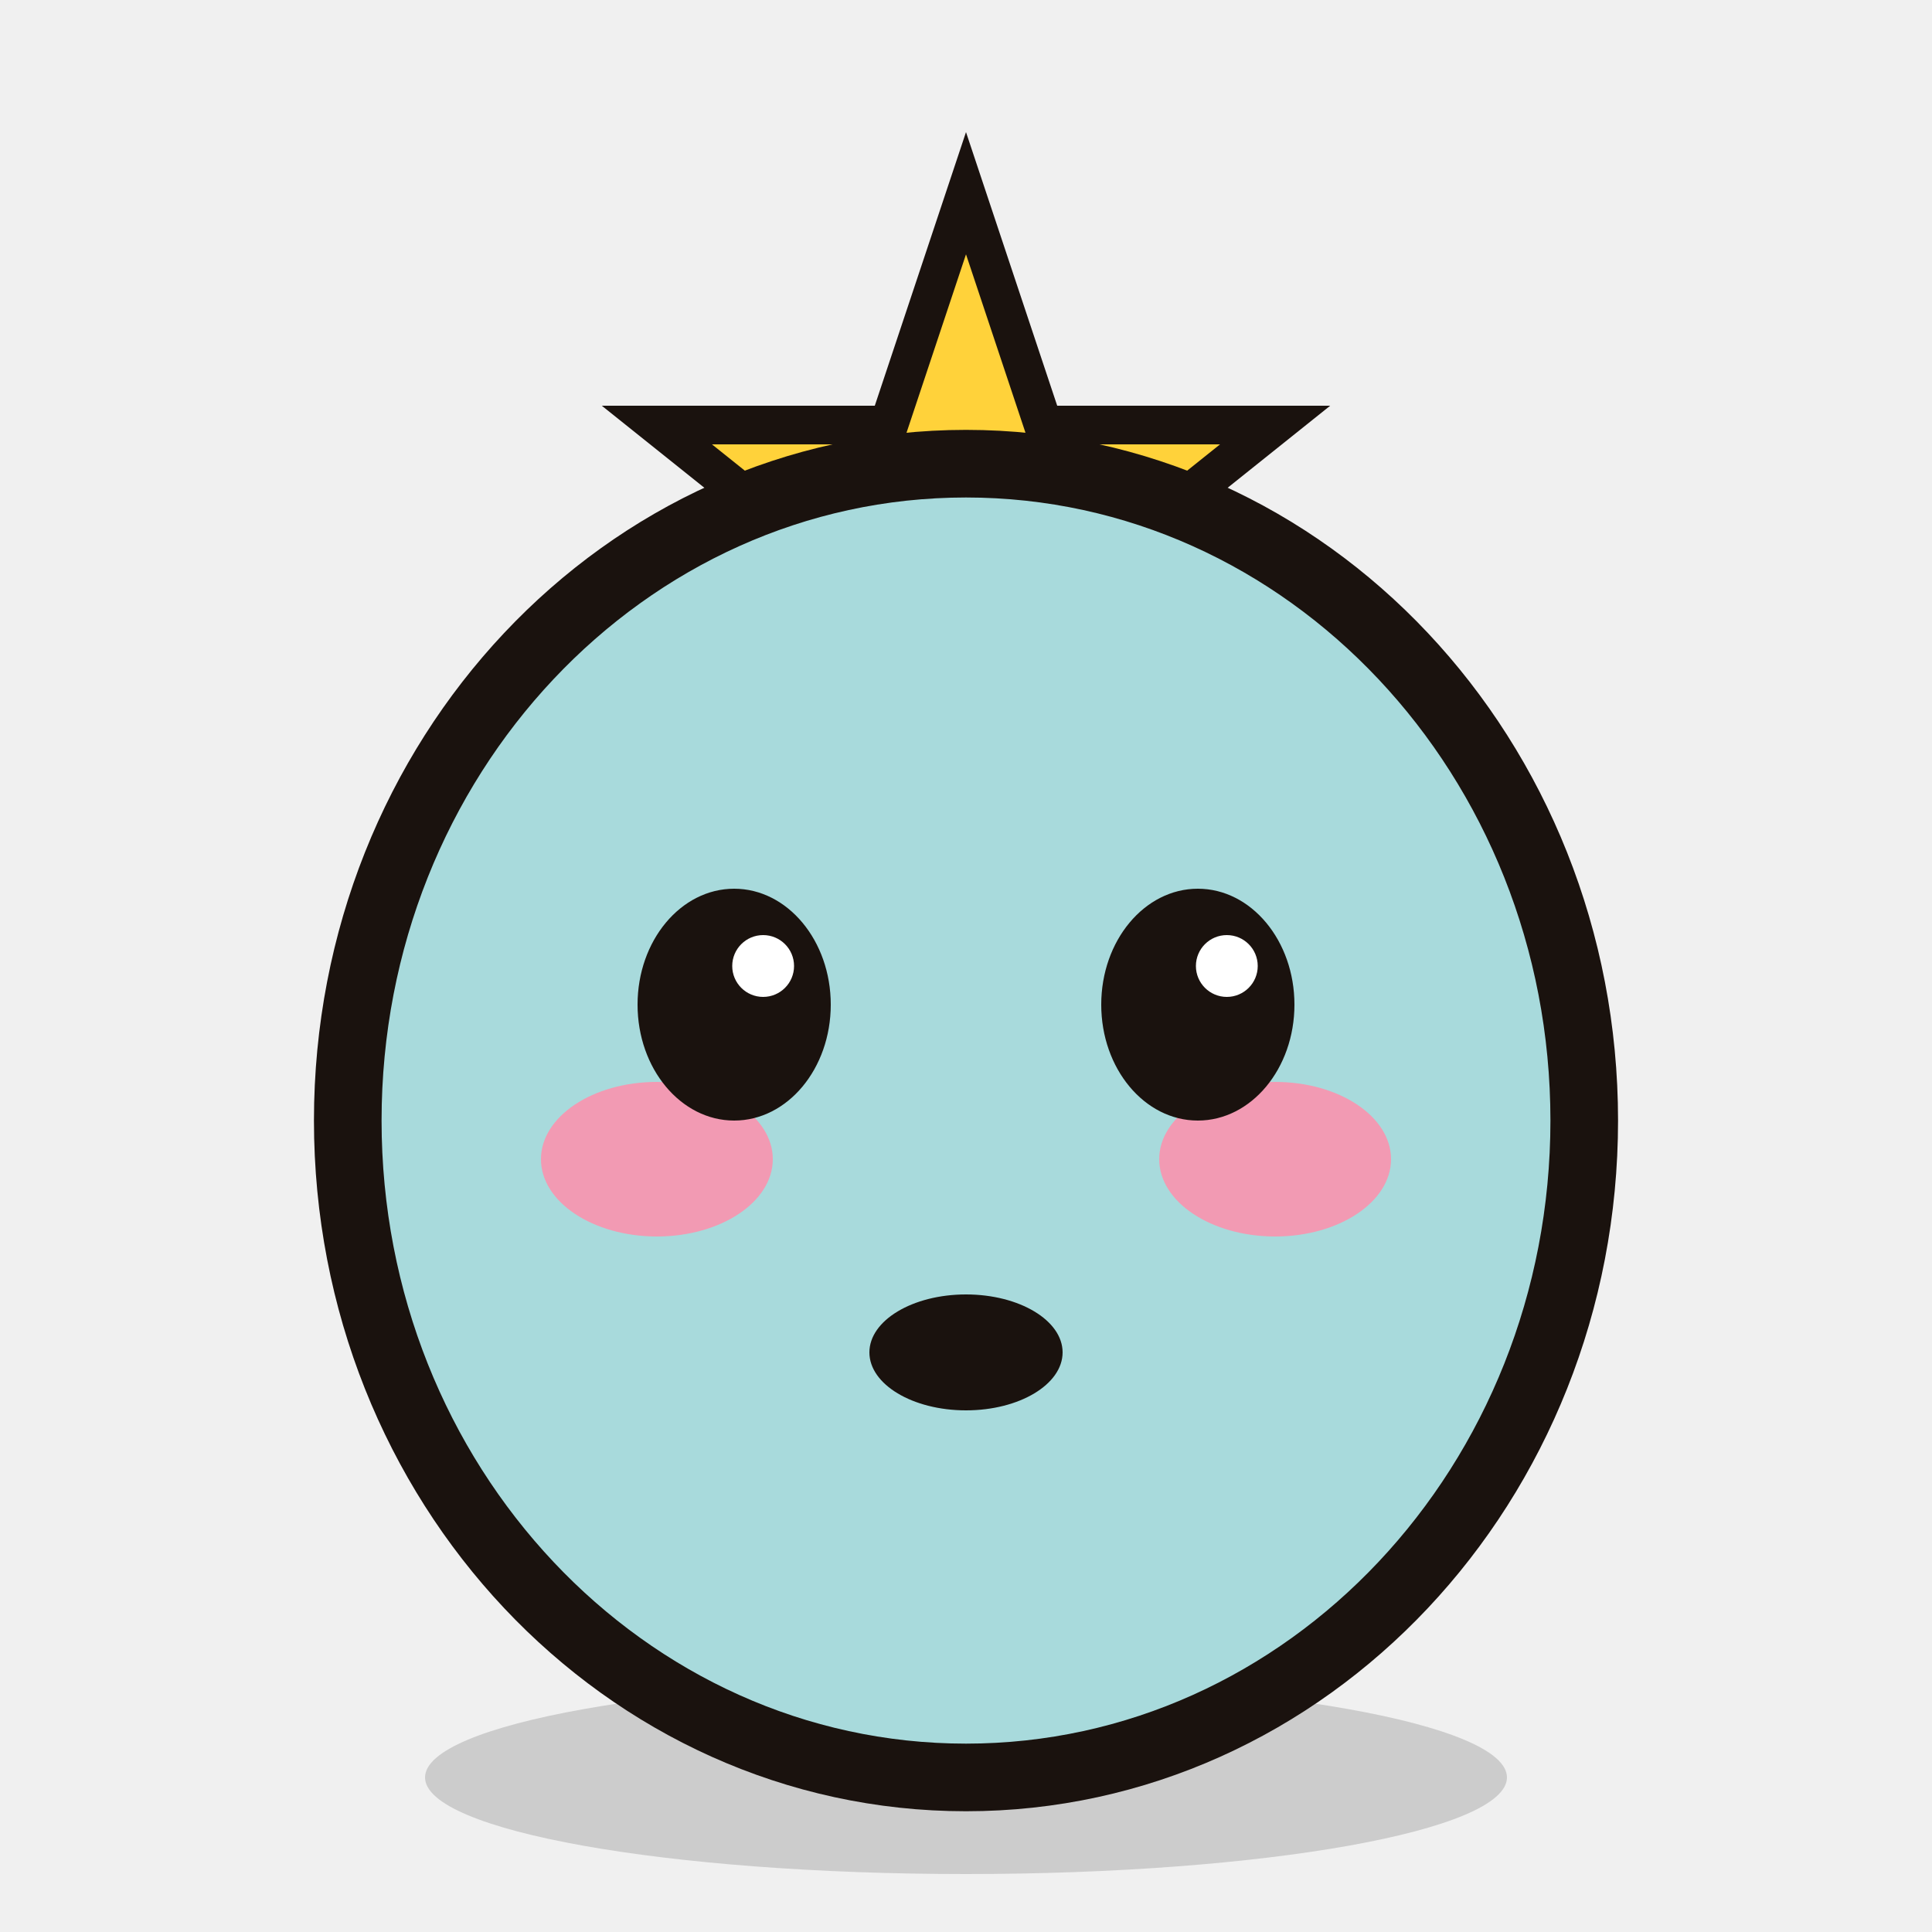
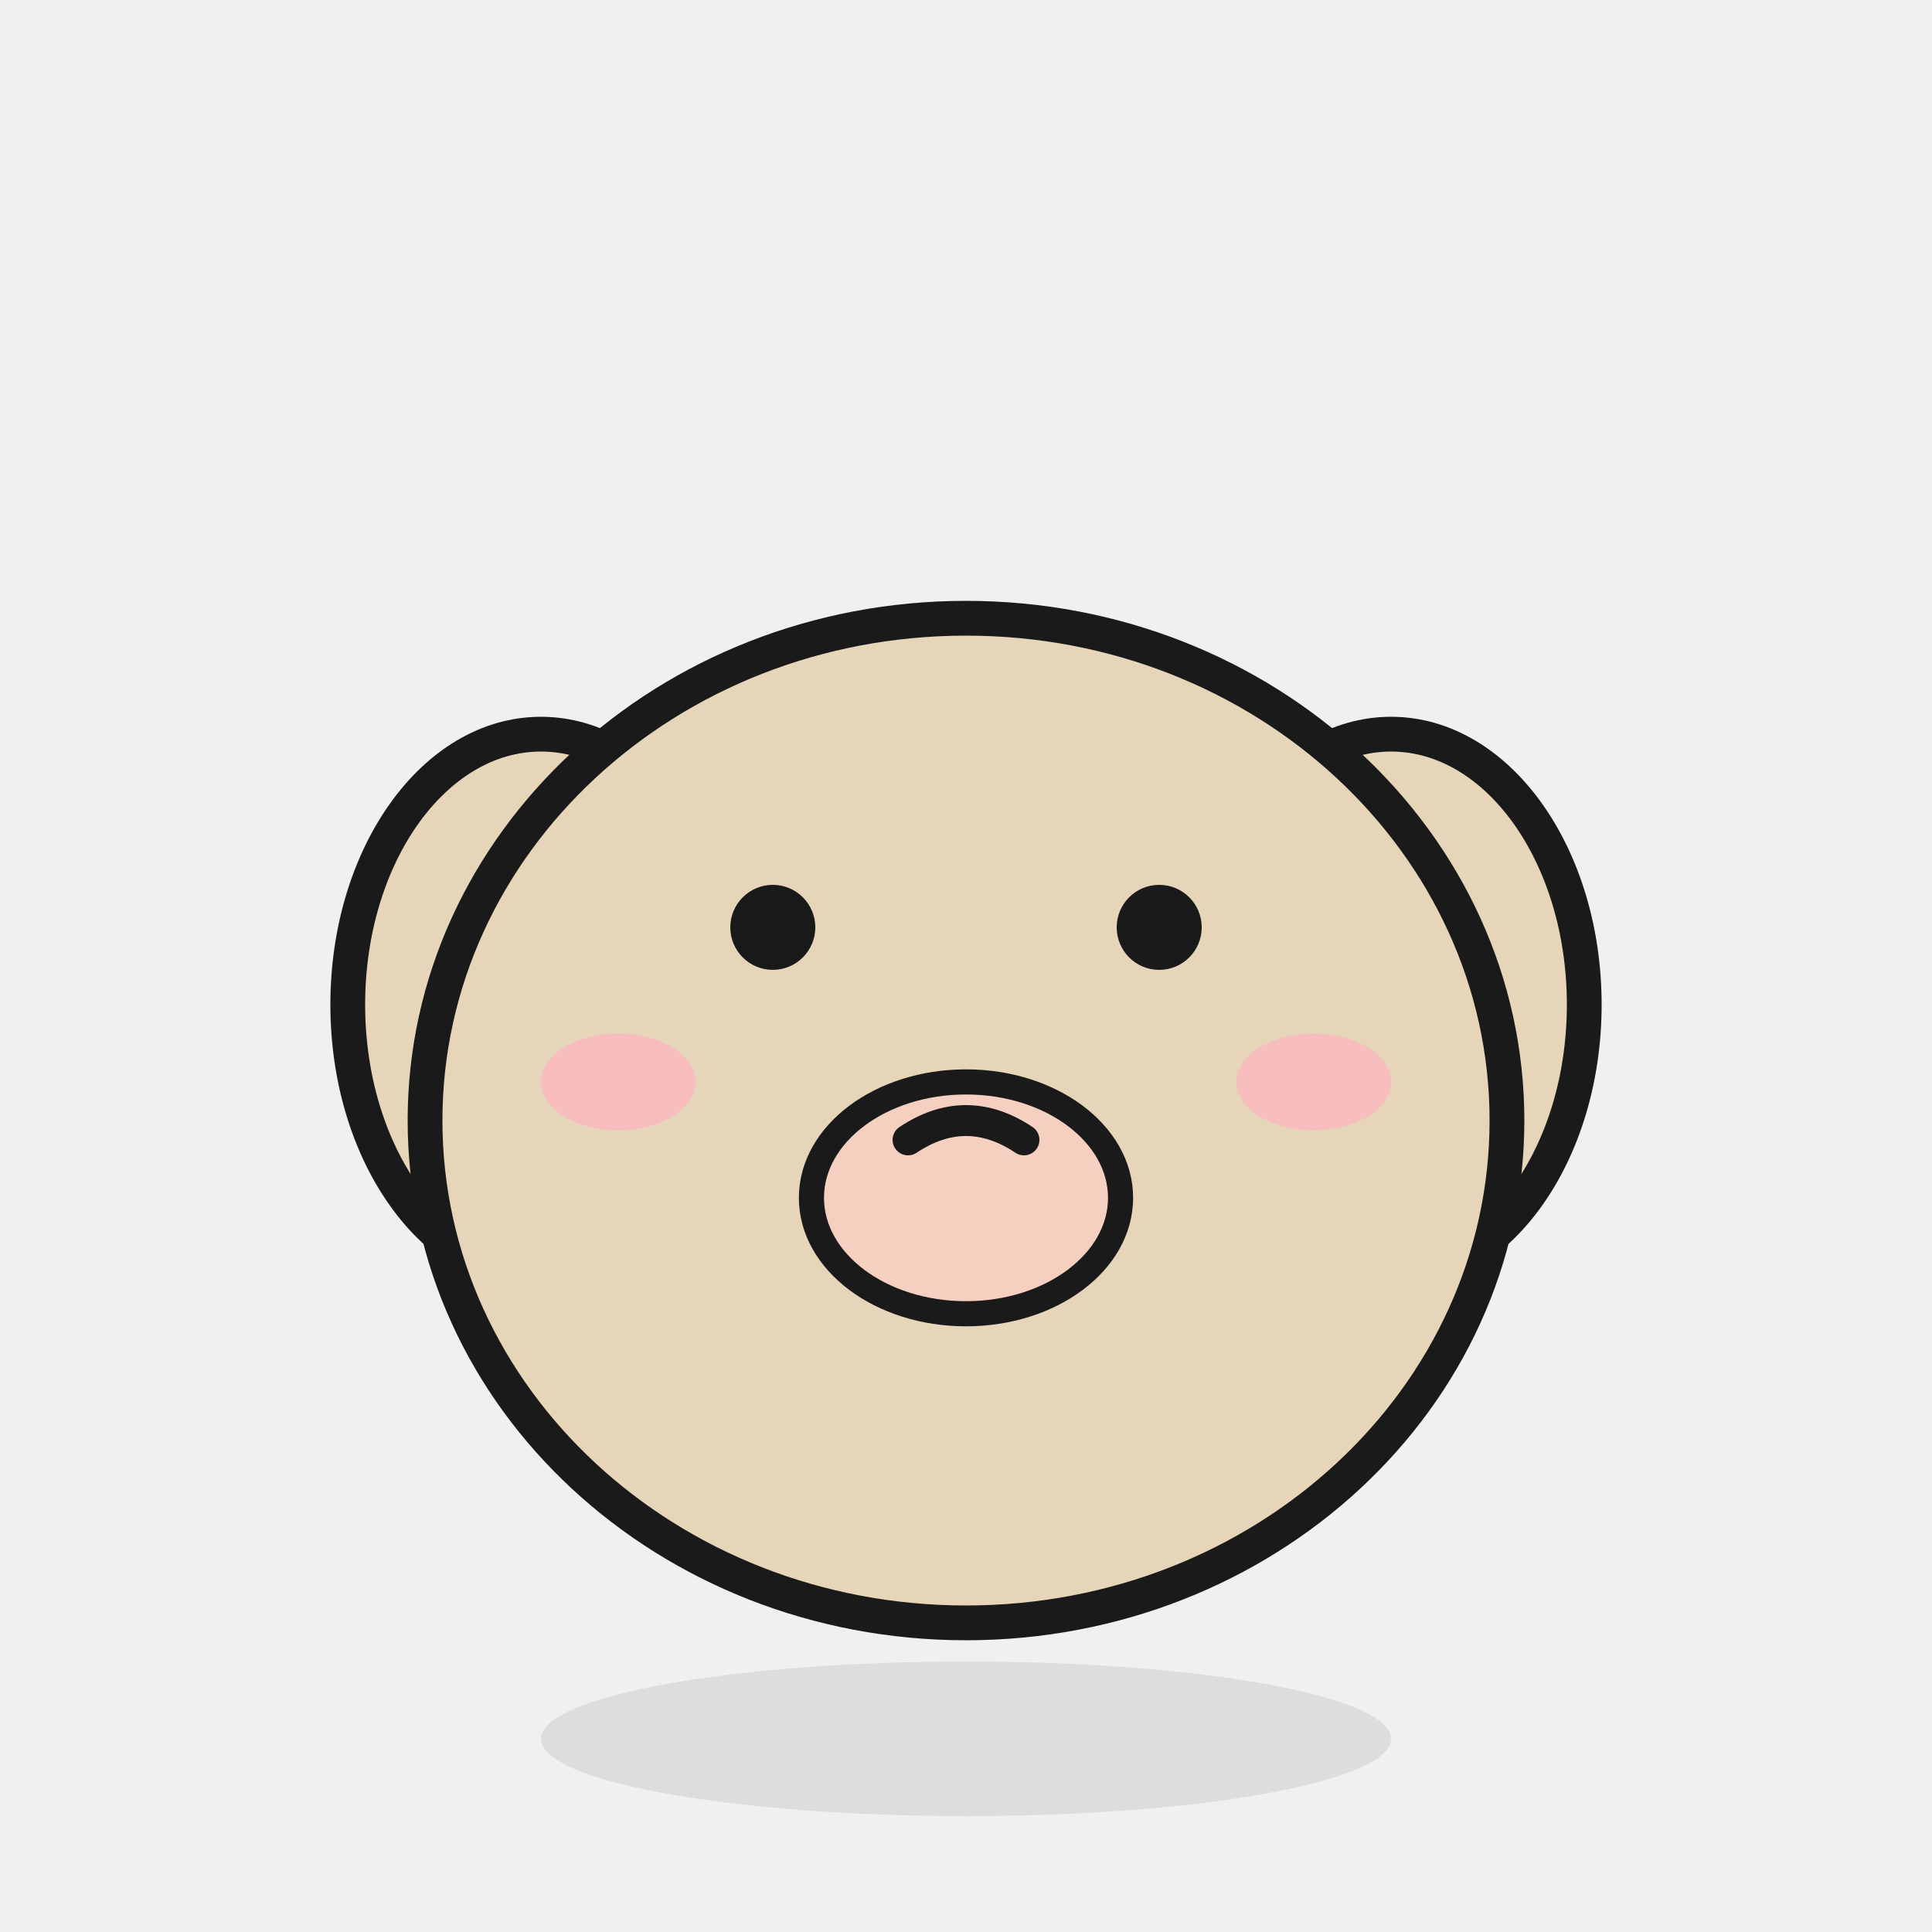
<svg xmlns="http://www.w3.org/2000/svg" viewBox="0 0 100 100" width="100" height="100">
-   <ellipse cx="50" cy="92" rx="28" ry="5" fill="#000" opacity="0.15" />
-   <polygon points="50,10 54,22 66,22 56,30 60,42 50,34 40,42 44,30 34,22 46,22" fill="#FFD23A" stroke="#1a120e" stroke-width="2" />
-   <ellipse cx="50" cy="58" rx="32" ry="34" fill="#A8DADC" stroke="#1a120e" stroke-width="3.5" />
-   <ellipse cx="34" cy="60" rx="6" ry="4" fill="#FF8FAB" opacity="0.85" />
-   <ellipse cx="66" cy="60" rx="6" ry="4" fill="#FF8FAB" opacity="0.85" />
-   <ellipse cx="38" cy="52" rx="5" ry="6" fill="#1a120e" />
-   <ellipse cx="62" cy="52" rx="5" ry="6" fill="#1a120e" />
-   <circle cx="39.5" cy="50" r="1.6" fill="#fff" />
-   <circle cx="63.5" cy="50" r="1.6" fill="#fff" />
-   <ellipse cx="50" cy="70" rx="5" ry="3" fill="#1a120e" />
+   <ellipse cx="50" cy="90" rx="22" ry="4" fill="#000" opacity="0.08" />
+   <ellipse cx="28" cy="52" rx="10" ry="14" fill="#E6D5B8" stroke="#1a1a1a" stroke-width="1.8" />
+   <ellipse cx="72" cy="52" rx="10" ry="14" fill="#E6D5B8" stroke="#1a1a1a" stroke-width="1.8" />
+   <ellipse cx="50" cy="58" rx="28" ry="26" fill="#E6D5B8" stroke="#1a1a1a" stroke-width="1.8" />
+   <ellipse cx="50" cy="62" rx="8" ry="6" fill="#F5D0C0" stroke="#1a1a1a" stroke-width="1.3" />
+   <ellipse cx="32" cy="56" rx="4" ry="2.5" fill="#FFB4C0" opacity="0.7" />
+   <ellipse cx="68" cy="56" rx="4" ry="2.5" fill="#FFB4C0" opacity="0.7" />
+   <circle cx="40" cy="48" r="2.2" fill="#1a1a1a" />
+   <circle cx="60" cy="48" r="2.2" fill="#1a1a1a" />
+   <path d="M47 59 Q50 57 53 59" fill="none" stroke="#1a1a1a" stroke-width="1.6" stroke-linecap="round" />
</svg>
